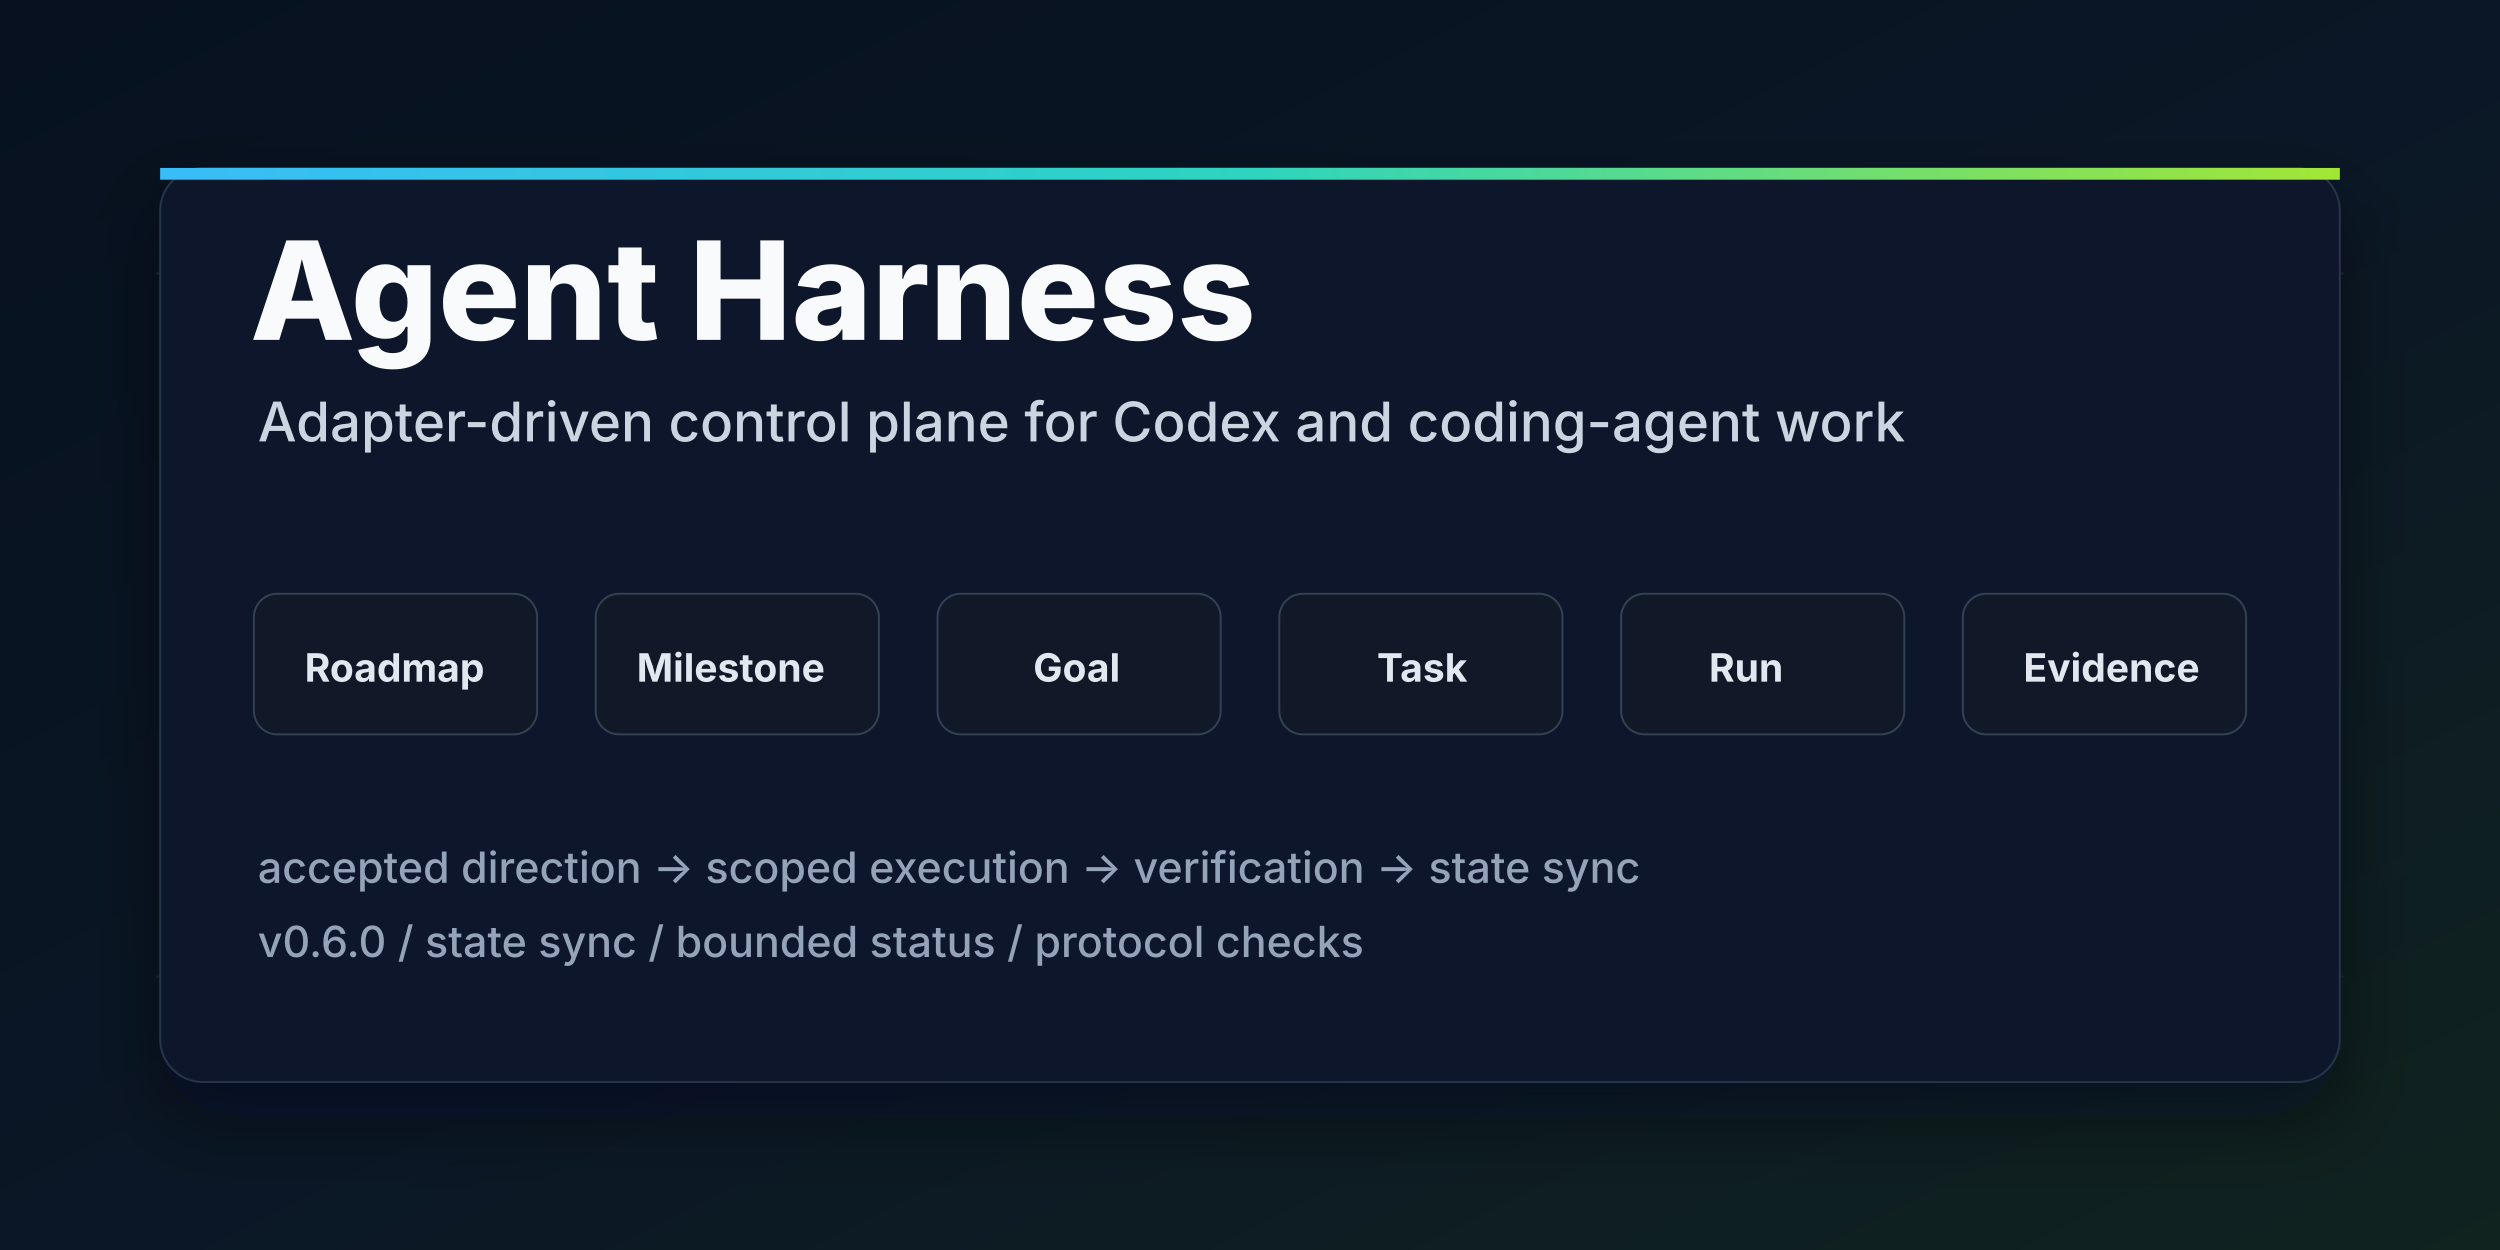
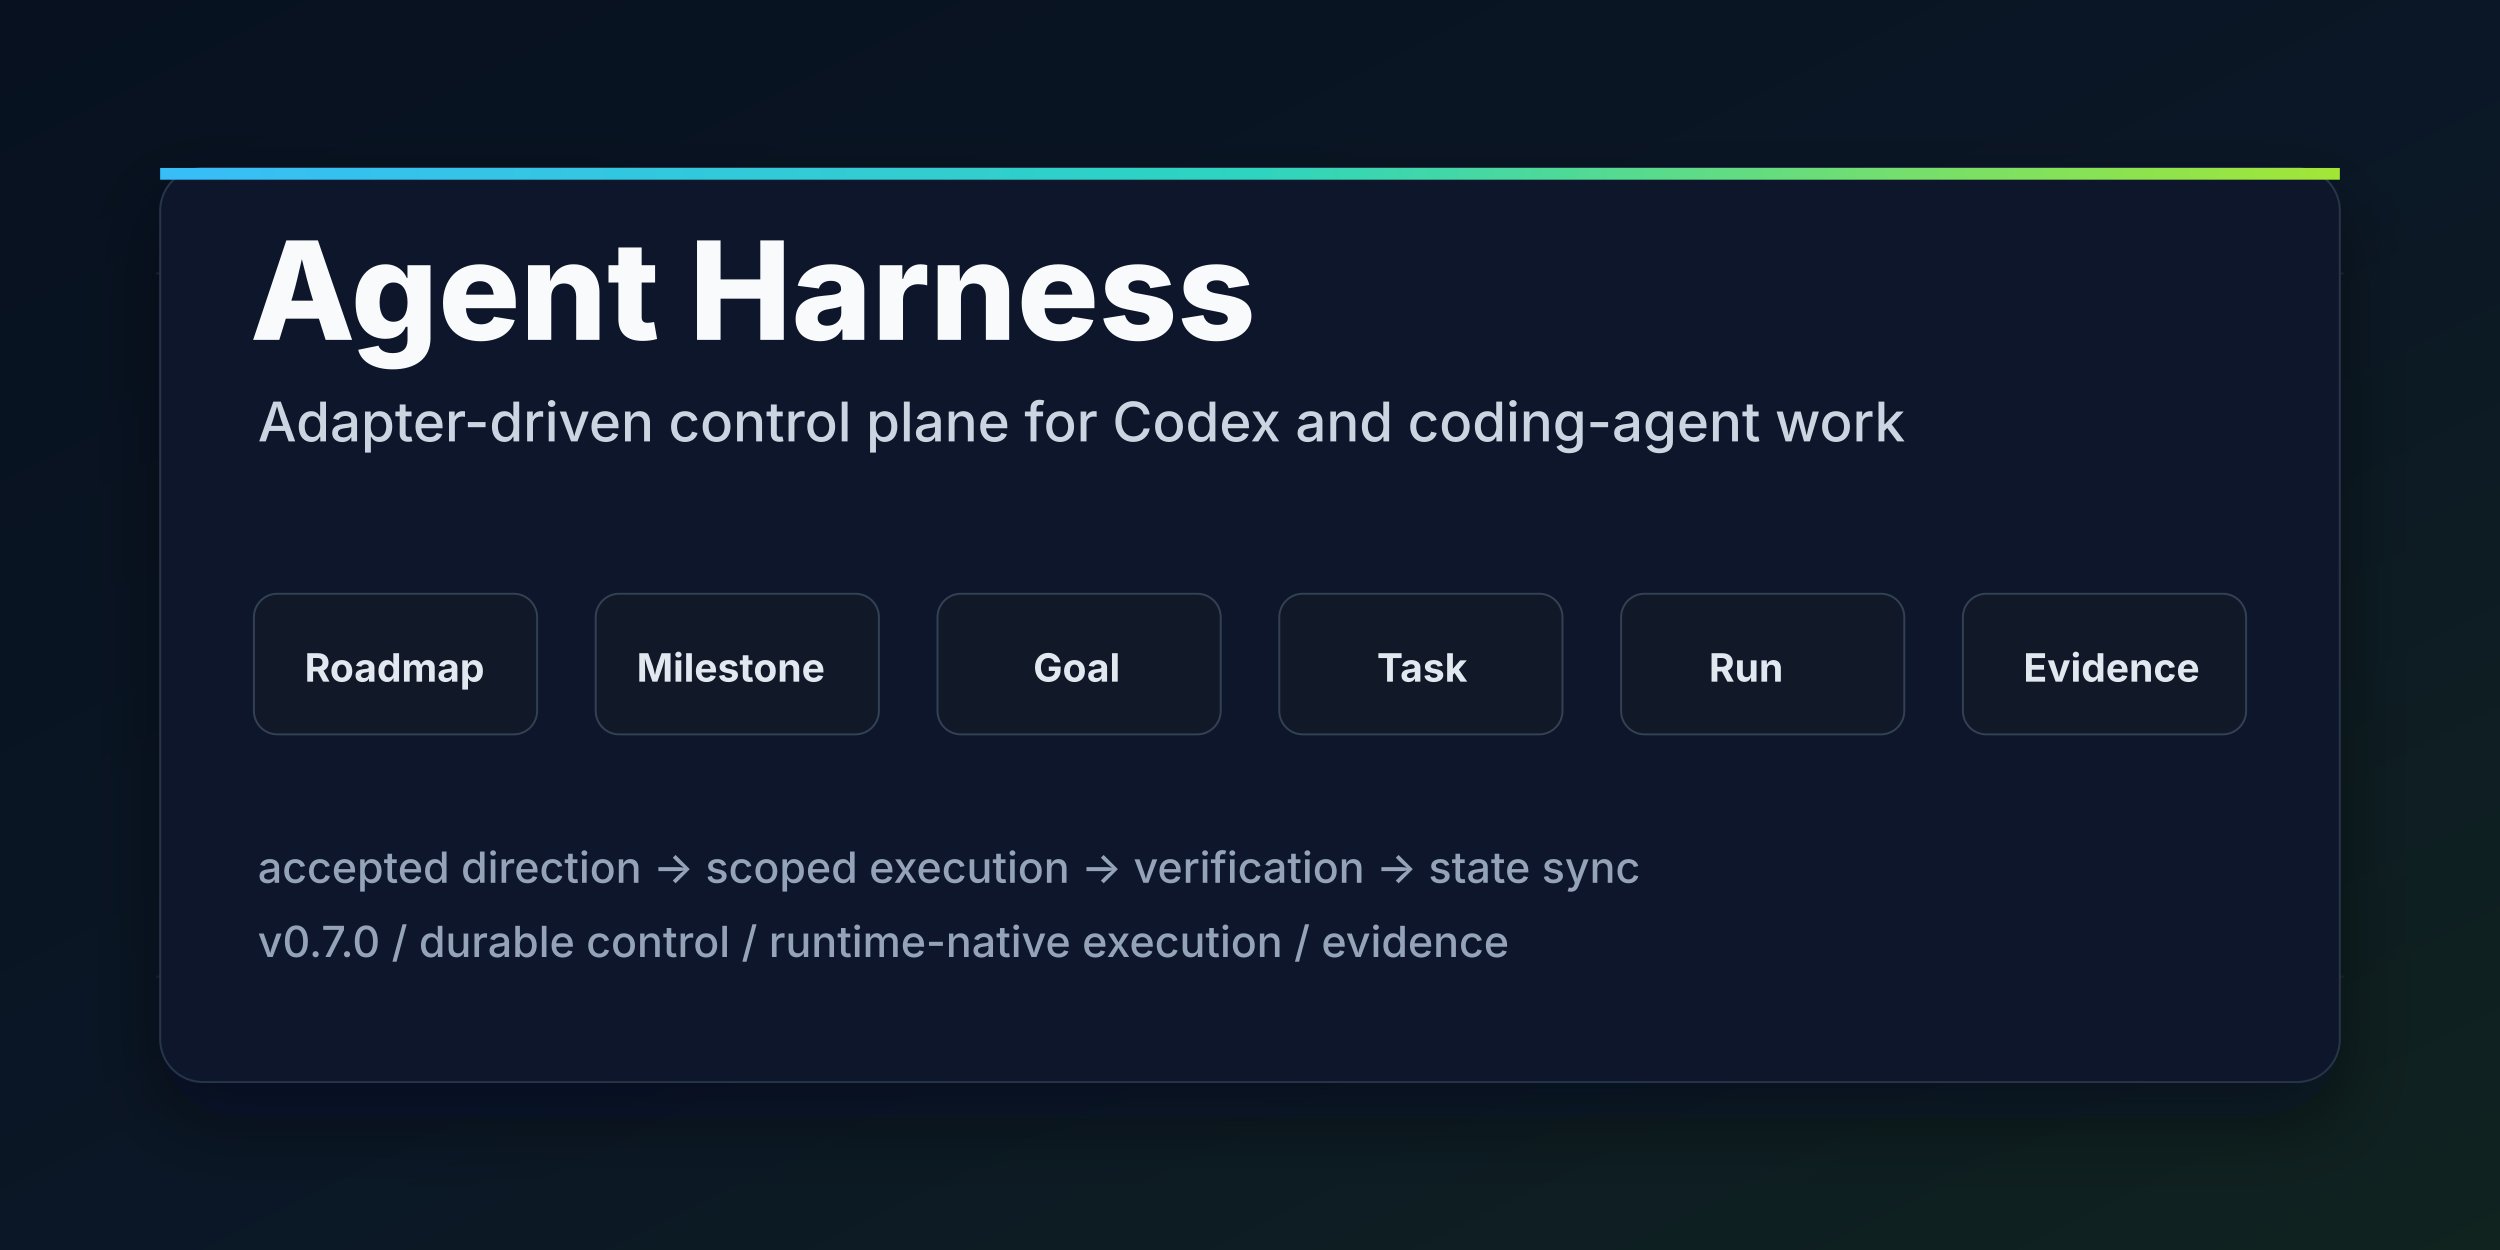
<svg xmlns="http://www.w3.org/2000/svg" width="1280" height="640" viewBox="0 0 1280 640" role="img" aria-labelledby="title desc">
  <defs>
    <linearGradient id="bg" x1="0" y1="0" x2="1" y2="1">
      <stop offset="0" stop-color="#07111f" />
      <stop offset="0.52" stop-color="#0b1726" />
      <stop offset="1" stop-color="#10231f" />
    </linearGradient>
    <linearGradient id="line" x1="0" y1="0" x2="1" y2="0">
      <stop offset="0" stop-color="#38bdf8" />
      <stop offset="0.5" stop-color="#2dd4bf" />
      <stop offset="1" stop-color="#a3e635" />
    </linearGradient>
    <filter id="soft" x="-20%" y="-20%" width="140%" height="140%">
      <feDropShadow dx="0" dy="18" stdDeviation="20" flood-color="#020617" flood-opacity="0.45" />
    </filter>
  </defs>
  <rect width="1280" height="640" fill="url(#bg)" />
  <path d="M80 500H1200" stroke="#1f2937" stroke-width="1" />
  <path d="M80 140H1200" stroke="#1f2937" stroke-width="1" />
  <path d="M132 498V142M372 498V142M612 498V142M852 498V142M1092 498V142" stroke="#142033" stroke-width="1" />
  <g filter="url(#soft)">
    <rect x="82" y="86" width="1116" height="468" rx="22" fill="#0f172a" stroke="#263449" />
    <rect x="82" y="86" width="1116" height="6" fill="url(#line)" />
  </g>
  <text x="128" y="174" fill="#f8fafc" font-family="Inter, ui-sans-serif, system-ui, -apple-system, BlinkMacSystemFont, Segoe UI, sans-serif" font-size="70" font-weight="760" letter-spacing="0">Agent Harness</text>
  <text x="132" y="226" fill="#cbd5e1" font-family="Inter, ui-sans-serif, system-ui, -apple-system, BlinkMacSystemFont, Segoe UI, sans-serif" font-size="28" font-weight="500" letter-spacing="0">Adapter-driven control plane for Codex and coding-agent work</text>
  <g font-family="Inter, ui-sans-serif, system-ui, -apple-system, BlinkMacSystemFont, Segoe UI, sans-serif" font-size="20" font-weight="700">
    <rect x="130" y="304" width="145" height="72" rx="12" fill="#111827" stroke="#334155" />
    <text x="156" y="349" fill="#e2e8f0">Roadmap</text>
    <rect x="305" y="304" width="145" height="72" rx="12" fill="#111827" stroke="#334155" />
    <text x="326" y="349" fill="#e2e8f0">Milestone</text>
    <rect x="480" y="304" width="145" height="72" rx="12" fill="#111827" stroke="#334155" />
    <text x="529" y="349" fill="#e2e8f0">Goal</text>
    <rect x="655" y="304" width="145" height="72" rx="12" fill="#111827" stroke="#334155" />
    <text x="705" y="349" fill="#e2e8f0">Task</text>
    <rect x="830" y="304" width="145" height="72" rx="12" fill="#111827" stroke="#334155" />
    <text x="875" y="349" fill="#e2e8f0">Run</text>
    <rect x="1005" y="304" width="145" height="72" rx="12" fill="#111827" stroke="#334155" />
    <text x="1036" y="349" fill="#e2e8f0">Evidence</text>
  </g>
  <g stroke="url(#line)" stroke-width="5" stroke-linecap="round" fill="none">
    <path d="M279 340H301" />
    <path d="M454 340H476" />
    <path d="M629 340H651" />
    <path d="M804 340H826" />
    <path d="M979 340H1001" />
  </g>
  <g fill="#94a3b8" font-family="Inter, ui-sans-serif, system-ui, -apple-system, BlinkMacSystemFont, Segoe UI, sans-serif" font-size="22" font-weight="520">
    <text x="132" y="452">accepted direction -&gt; scoped execution -&gt; verification -&gt; state sync</text>
-     <text x="132" y="490">v0.6.0 / state sync / bounded status / protocol checks</text>
+     <text x="132" y="490">v0.7.0 / durable control / runtime-native execution / evidence</text>
  </g>
</svg>
